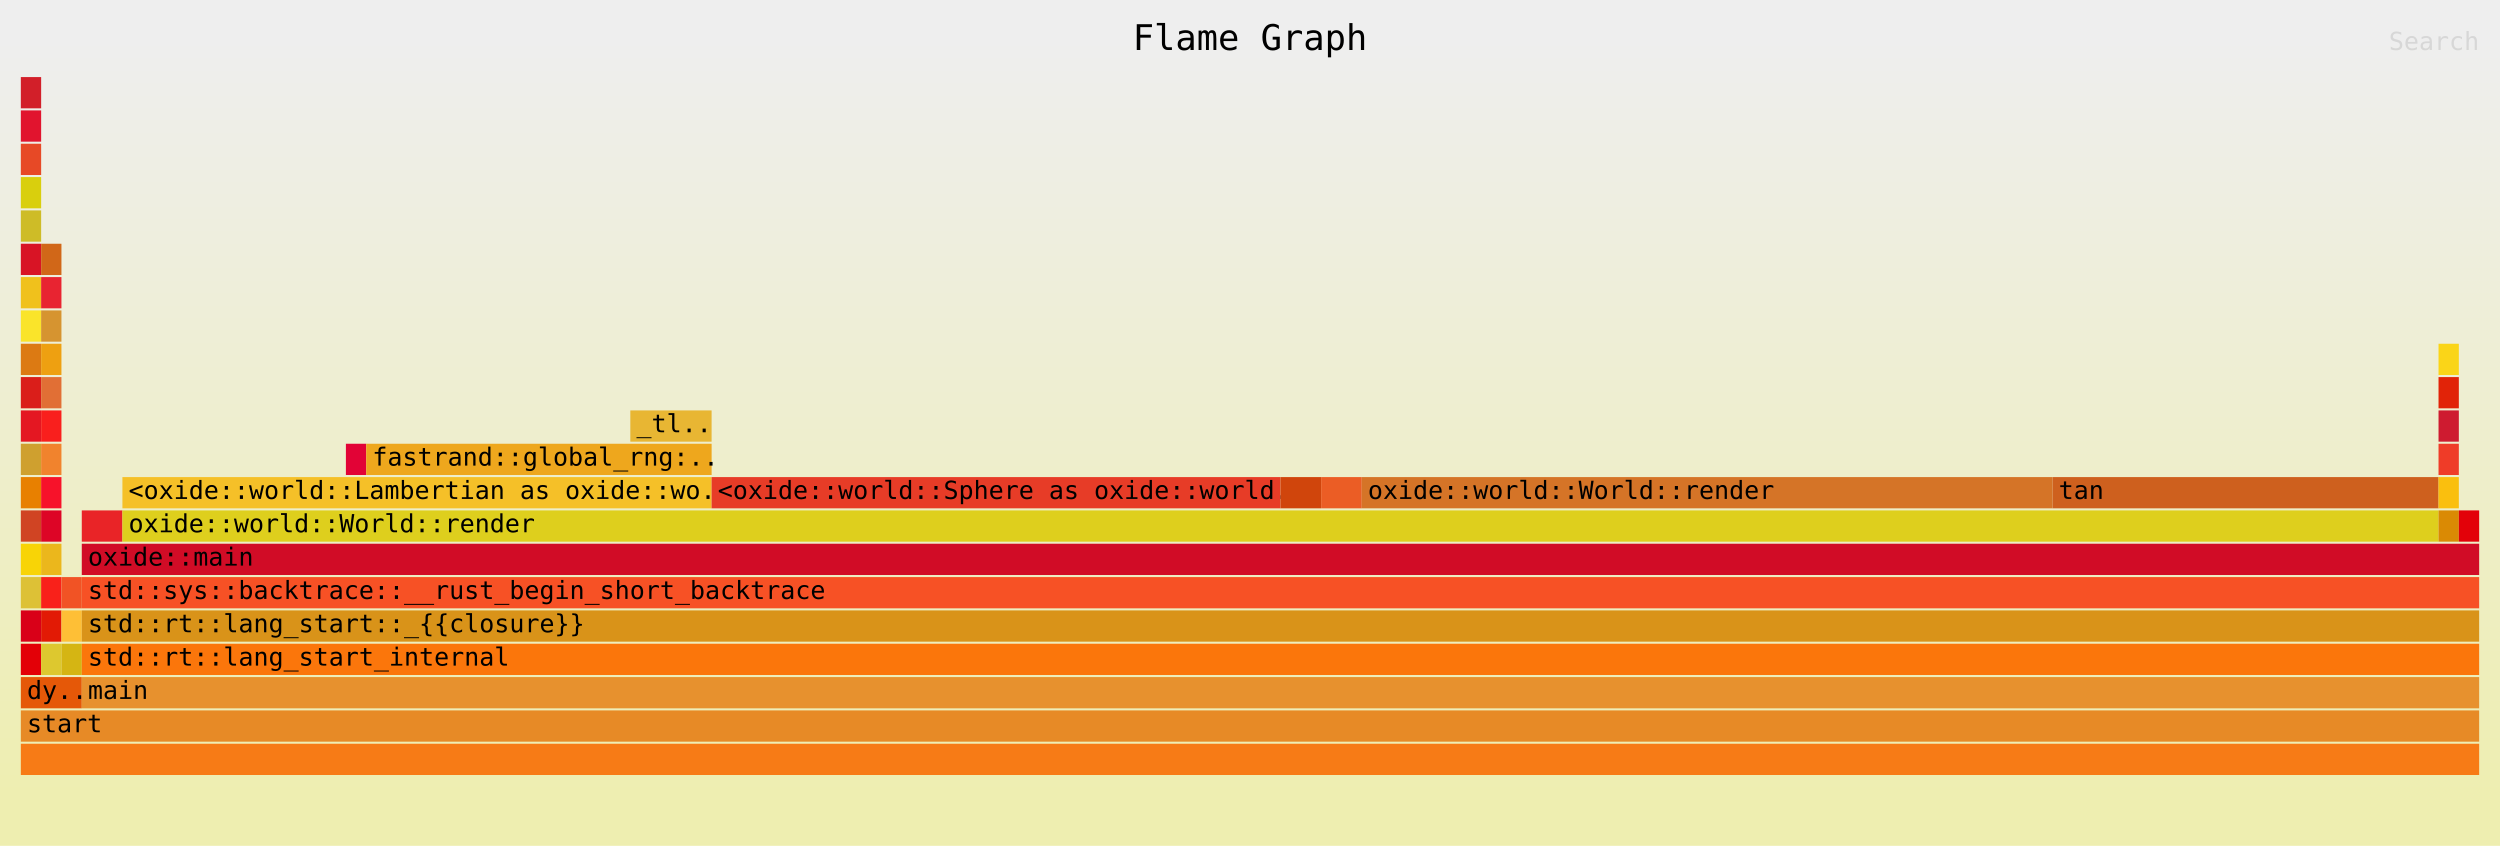
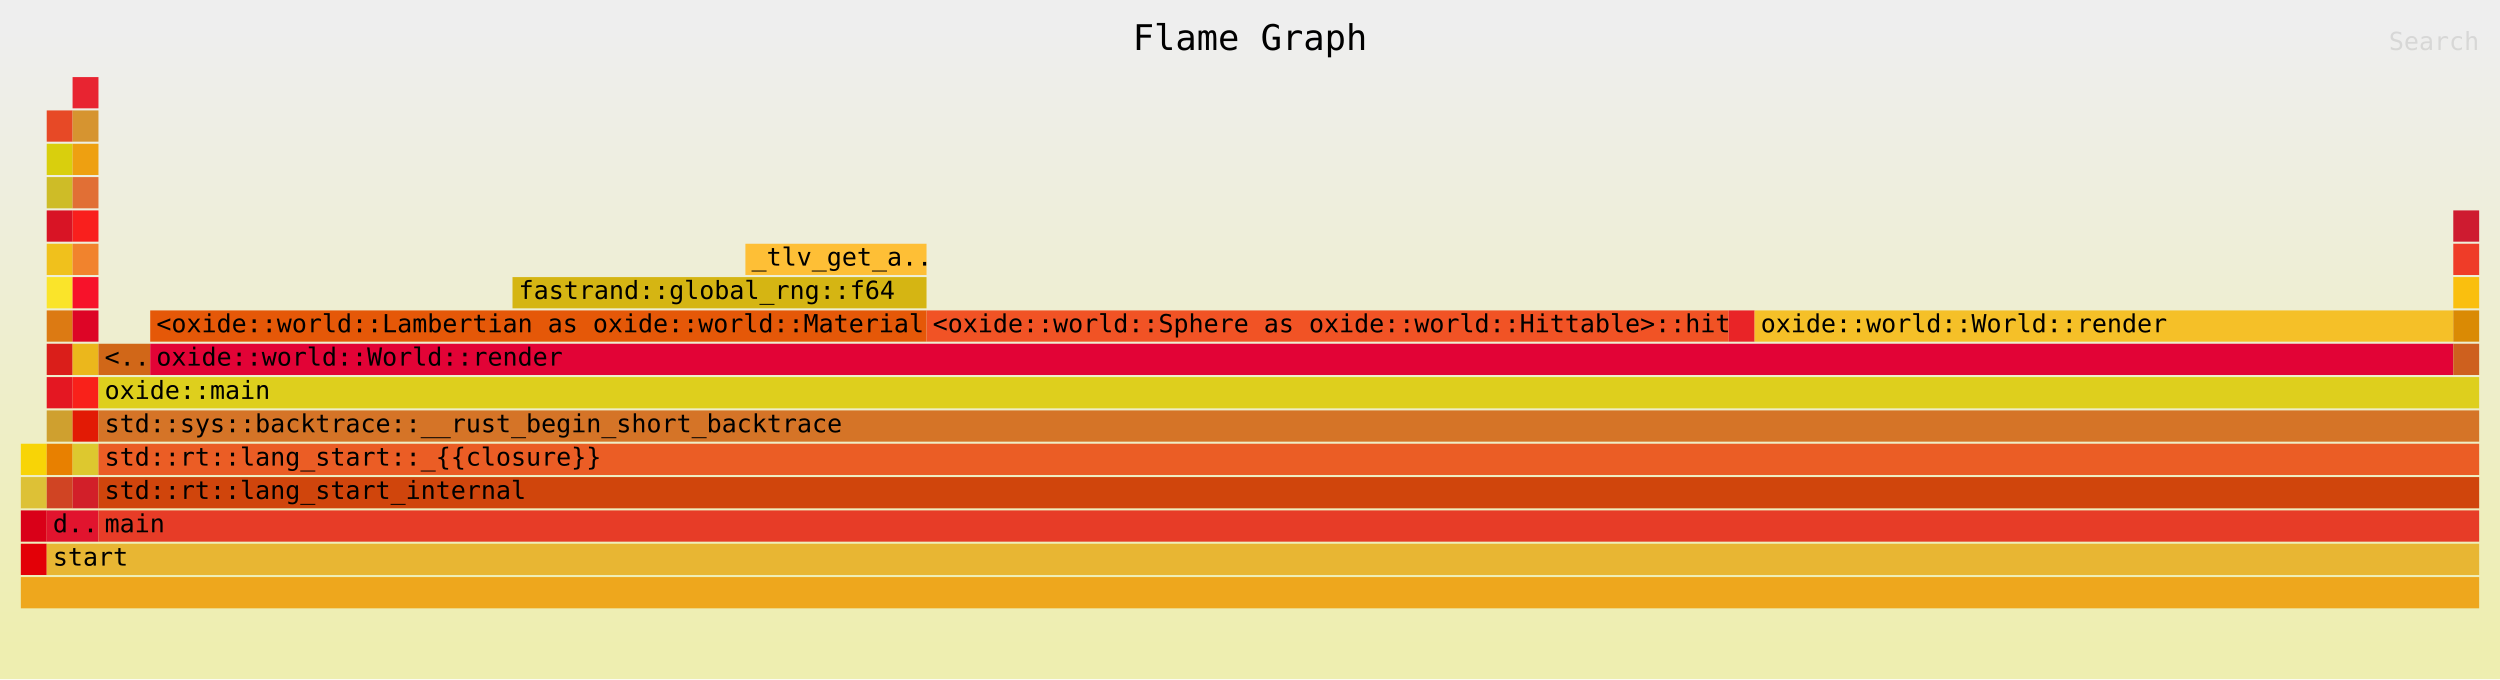
- <svg xmlns="http://www.w3.org/2000/svg" xmlns:ns1="http://github.com/jonhoo/inferno" version="1.1" width="1200" height="406" viewBox="0 0 1200 406">
+ <svg xmlns="http://www.w3.org/2000/svg" xmlns:ns1="http://github.com/jonhoo/inferno" version="1.1" width="1200" height="326" viewBox="0 0 1200 326">
  <defs>
    <linearGradient id="background" y1="0" y2="1" x1="0" x2="0">
      <stop stop-color="#eeeeee" offset="5%" />
      <stop stop-color="#eeeeb0" offset="95%" />
    </linearGradient>
  </defs>
  <style type="text/css">
text { font-family:monospace; font-size:12px }
#title { text-anchor:middle; font-size:17px; }
#matched { text-anchor:end; }
#search { text-anchor:end; opacity:0.1; cursor:pointer; }
#search:hover, #search.show { opacity:1; }
#subtitle { text-anchor:middle; font-color:rgb(160,160,160); }
#unzoom { cursor:pointer; }
#frames &gt; *:hover { stroke:black; stroke-width:0.5; cursor:pointer; }
.hide { display:none; }
.parent { opacity:0.5; }
</style>
-   <rect x="0" y="0" width="100%" height="406" fill="url(#background)" />
+   <rect x="0" y="0" width="100%" height="326" fill="url(#background)" />
  <text id="title" fill="rgb(0,0,0)" x="50%" y="24.00">Flame Graph</text>
-   <text id="details" fill="rgb(0,0,0)" x="10" y="389.00"> </text>
+   <text id="details" fill="rgb(0,0,0)" x="10" y="309.00"> </text>
  <text id="unzoom" class="hide" fill="rgb(0,0,0)" x="10" y="24.00">Reset Zoom</text>
  <text id="search" fill="rgb(0,0,0)" x="1190" y="24.00">Search</text>
-   <text id="matched" fill="rgb(0,0,0)" x="1190" y="389.00"> </text>
-   <svg id="frames" x="10" width="1180" total_samples="121">
-     <g>
-       <rect x="0%" y="309" width="0.826%" height="15" fill="rgb(227,0,7)" ns1:x="0" ns1:w="1" />
-       <text x="0.25%" y="319.50" />
-     </g>
-     <g>
-       <rect x="0%" y="293" width="0.826%" height="15" fill="rgb(217,0,24)" ns1:x="0" ns1:w="1" />
-       <text x="0.25%" y="303.50" />
-     </g>
-     <g>
-       <rect x="0%" y="277" width="0.826%" height="15" fill="rgb(221,193,54)" ns1:x="0" ns1:w="1" />
+   <text id="matched" fill="rgb(0,0,0)" x="1190" y="309.00"> </text>
+   <svg id="frames" x="10" width="1180" total_samples="95">
+     <g>
+       <rect x="0%" y="261" width="1.053%" height="15" fill="rgb(227,0,7)" ns1:x="0" ns1:w="1" />
+       <text x="0.25%" y="271.50" />
+     </g>
+     <g>
+       <rect x="0%" y="245" width="1.053%" height="15" fill="rgb(217,0,24)" ns1:x="0" ns1:w="1" />
+       <text x="0.25%" y="255.50" />
+     </g>
+     <g>
+       <rect x="0%" y="229" width="1.053%" height="15" fill="rgb(221,193,54)" ns1:x="0" ns1:w="1" />
+       <text x="0.25%" y="239.50" />
+     </g>
+     <g>
+       <rect x="0%" y="213" width="1.053%" height="15" fill="rgb(248,212,6)" ns1:x="0" ns1:w="1" />
+       <text x="0.25%" y="223.50" />
+     </g>
+     <g>
+       <rect x="1.053%" y="229" width="1.053%" height="15" fill="rgb(208,68,35)" ns1:x="1" ns1:w="1" />
+       <text x="1.303%" y="239.50" />
+     </g>
+     <g>
+       <rect x="1.053%" y="213" width="1.053%" height="15" fill="rgb(232,128,0)" ns1:x="1" ns1:w="1" />
+       <text x="1.303%" y="223.50" />
+     </g>
+     <g>
+       <rect x="1.053%" y="197" width="1.053%" height="15" fill="rgb(207,160,47)" ns1:x="1" ns1:w="1" />
+       <text x="1.303%" y="207.50" />
+     </g>
+     <g>
+       <rect x="1.053%" y="181" width="1.053%" height="15" fill="rgb(228,23,34)" ns1:x="1" ns1:w="1" />
+       <text x="1.303%" y="191.50" />
+     </g>
+     <g>
+       <rect x="1.053%" y="165" width="1.053%" height="15" fill="rgb(218,30,26)" ns1:x="1" ns1:w="1" />
+       <text x="1.303%" y="175.50" />
+     </g>
+     <g>
+       <rect x="1.053%" y="149" width="1.053%" height="15" fill="rgb(220,122,19)" ns1:x="1" ns1:w="1" />
+       <text x="1.303%" y="159.50" />
+     </g>
+     <g>
+       <rect x="1.053%" y="133" width="1.053%" height="15" fill="rgb(250,228,42)" ns1:x="1" ns1:w="1" />
+       <text x="1.303%" y="143.50" />
+     </g>
+     <g>
+       <rect x="1.053%" y="117" width="1.053%" height="15" fill="rgb(240,193,28)" ns1:x="1" ns1:w="1" />
+       <text x="1.303%" y="127.50" />
+     </g>
+     <g>
+       <rect x="1.053%" y="101" width="1.053%" height="15" fill="rgb(216,20,37)" ns1:x="1" ns1:w="1" />
+       <text x="1.303%" y="111.50" />
+     </g>
+     <g>
+       <rect x="1.053%" y="85" width="1.053%" height="15" fill="rgb(206,188,39)" ns1:x="1" ns1:w="1" />
+       <text x="1.303%" y="95.50" />
+     </g>
+     <g>
+       <rect x="1.053%" y="69" width="1.053%" height="15" fill="rgb(217,207,13)" ns1:x="1" ns1:w="1" />
+       <text x="1.303%" y="79.50" />
+     </g>
+     <g>
+       <rect x="1.053%" y="53" width="1.053%" height="15" fill="rgb(231,73,38)" ns1:x="1" ns1:w="1" />
+       <text x="1.303%" y="63.50" />
+     </g>
+     <g>
+       <rect x="1.053%" y="245" width="2.105%" height="15" fill="rgb(225,20,46)" ns1:x="1" ns1:w="2" />
+       <text x="1.303%" y="255.50">d..</text>
+     </g>
+     <g>
+       <rect x="2.105%" y="229" width="1.053%" height="15" fill="rgb(210,31,41)" ns1:x="2" ns1:w="1" />
+       <text x="2.355%" y="239.50" />
+     </g>
+     <g>
+       <rect x="2.105%" y="213" width="1.053%" height="15" fill="rgb(221,200,47)" ns1:x="2" ns1:w="1" />
+       <text x="2.355%" y="223.50" />
+     </g>
+     <g>
+       <rect x="2.105%" y="197" width="1.053%" height="15" fill="rgb(226,26,5)" ns1:x="2" ns1:w="1" />
+       <text x="2.355%" y="207.50" />
+     </g>
+     <g>
+       <rect x="2.105%" y="181" width="1.053%" height="15" fill="rgb(249,33,26)" ns1:x="2" ns1:w="1" />
+       <text x="2.355%" y="191.50" />
+     </g>
+     <g>
+       <rect x="2.105%" y="165" width="1.053%" height="15" fill="rgb(235,183,28)" ns1:x="2" ns1:w="1" />
+       <text x="2.355%" y="175.50" />
+     </g>
+     <g>
+       <rect x="2.105%" y="149" width="1.053%" height="15" fill="rgb(221,5,38)" ns1:x="2" ns1:w="1" />
+       <text x="2.355%" y="159.50" />
+     </g>
+     <g>
+       <rect x="2.105%" y="133" width="1.053%" height="15" fill="rgb(247,18,42)" ns1:x="2" ns1:w="1" />
+       <text x="2.355%" y="143.50" />
+     </g>
+     <g>
+       <rect x="2.105%" y="117" width="1.053%" height="15" fill="rgb(241,131,45)" ns1:x="2" ns1:w="1" />
+       <text x="2.355%" y="127.50" />
+     </g>
+     <g>
+       <rect x="2.105%" y="101" width="1.053%" height="15" fill="rgb(249,31,29)" ns1:x="2" ns1:w="1" />
+       <text x="2.355%" y="111.50" />
+     </g>
+     <g>
+       <rect x="2.105%" y="85" width="1.053%" height="15" fill="rgb(225,111,53)" ns1:x="2" ns1:w="1" />
+       <text x="2.355%" y="95.50" />
+     </g>
+     <g>
+       <rect x="2.105%" y="69" width="1.053%" height="15" fill="rgb(238,160,17)" ns1:x="2" ns1:w="1" />
+       <text x="2.355%" y="79.50" />
+     </g>
+     <g>
+       <rect x="2.105%" y="53" width="1.053%" height="15" fill="rgb(214,148,48)" ns1:x="2" ns1:w="1" />
+       <text x="2.355%" y="63.50" />
+     </g>
+     <g>
+       <rect x="2.105%" y="37" width="1.053%" height="15" fill="rgb(232,36,49)" ns1:x="2" ns1:w="1" />
+       <text x="2.355%" y="47.50" />
+     </g>
+     <g>
+       <rect x="3.158%" y="165" width="2.105%" height="15" fill="rgb(209,103,24)" ns1:x="3" ns1:w="2" />
+       <text x="3.408%" y="175.50">&lt;..</text>
+     </g>
+     <g>
+       <rect x="5.263%" y="149" width="31.579%" height="15" fill="rgb(229,88,8)" ns1:x="5" ns1:w="30" />
+       <text x="5.513%" y="159.50">&lt;oxide::world::Lambertian as oxide::world::Material..</text>
+     </g>
+     <g>
+       <rect x="20%" y="133" width="16.842%" height="15" fill="rgb(213,181,19)" ns1:x="19" ns1:w="16" />
+       <text x="20.25%" y="143.50">fastrand::global_rng::f64</text>
+     </g>
+     <g>
+       <rect x="29.474%" y="117" width="7.368%" height="15" fill="rgb(254,191,54)" ns1:x="28" ns1:w="7" />
+       <text x="29.724%" y="127.50">_tlv_get_a..</text>
+     </g>
+     <g>
+       <rect x="36.842%" y="149" width="32.632%" height="15" fill="rgb(241,83,37)" ns1:x="35" ns1:w="31" />
+       <text x="37.092%" y="159.50">&lt;oxide::world::Sphere as oxide::world::Hittable&gt;::hit</text>
+     </g>
+     <g>
+       <rect x="69.474%" y="149" width="1.053%" height="15" fill="rgb(233,36,39)" ns1:x="66" ns1:w="1" />
+       <text x="69.724%" y="159.50" />
+     </g>
+     <g>
+       <rect x="5.263%" y="165" width="93.684%" height="15" fill="rgb(226,3,54)" ns1:x="5" ns1:w="89" />
+       <text x="5.513%" y="175.50">oxide::world::World::render</text>
+     </g>
+     <g>
+       <rect x="70.526%" y="149" width="28.421%" height="15" fill="rgb(245,192,40)" ns1:x="67" ns1:w="27" />
+       <text x="70.776%" y="159.50">oxide::world::World::render</text>
+     </g>
+     <g>
+       <rect x="0%" y="277" width="100%" height="15" fill="rgb(238,167,29)" ns1:x="0" ns1:w="95" />
      <text x="0.25%" y="287.50" />
    </g>
    <g>
-       <rect x="0%" y="261" width="0.826%" height="15" fill="rgb(248,212,6)" ns1:x="0" ns1:w="1" />
-       <text x="0.25%" y="271.50" />
-     </g>
-     <g>
-       <rect x="0%" y="245" width="0.826%" height="15" fill="rgb(208,68,35)" ns1:x="0" ns1:w="1" />
-       <text x="0.25%" y="255.50" />
-     </g>
-     <g>
-       <rect x="0%" y="229" width="0.826%" height="15" fill="rgb(232,128,0)" ns1:x="0" ns1:w="1" />
-       <text x="0.25%" y="239.50" />
-     </g>
-     <g>
-       <rect x="0%" y="213" width="0.826%" height="15" fill="rgb(207,160,47)" ns1:x="0" ns1:w="1" />
-       <text x="0.25%" y="223.50" />
-     </g>
-     <g>
-       <rect x="0%" y="197" width="0.826%" height="15" fill="rgb(228,23,34)" ns1:x="0" ns1:w="1" />
-       <text x="0.25%" y="207.50" />
-     </g>
-     <g>
-       <rect x="0%" y="181" width="0.826%" height="15" fill="rgb(218,30,26)" ns1:x="0" ns1:w="1" />
-       <text x="0.25%" y="191.50" />
-     </g>
-     <g>
-       <rect x="0%" y="165" width="0.826%" height="15" fill="rgb(220,122,19)" ns1:x="0" ns1:w="1" />
-       <text x="0.25%" y="175.50" />
-     </g>
-     <g>
-       <rect x="0%" y="149" width="0.826%" height="15" fill="rgb(250,228,42)" ns1:x="0" ns1:w="1" />
-       <text x="0.25%" y="159.50" />
-     </g>
-     <g>
-       <rect x="0%" y="133" width="0.826%" height="15" fill="rgb(240,193,28)" ns1:x="0" ns1:w="1" />
-       <text x="0.25%" y="143.50" />
-     </g>
-     <g>
-       <rect x="0%" y="117" width="0.826%" height="15" fill="rgb(216,20,37)" ns1:x="0" ns1:w="1" />
-       <text x="0.25%" y="127.50" />
-     </g>
-     <g>
-       <rect x="0%" y="101" width="0.826%" height="15" fill="rgb(206,188,39)" ns1:x="0" ns1:w="1" />
-       <text x="0.25%" y="111.50" />
-     </g>
-     <g>
-       <rect x="0%" y="85" width="0.826%" height="15" fill="rgb(217,207,13)" ns1:x="0" ns1:w="1" />
-       <text x="0.25%" y="95.50" />
-     </g>
-     <g>
-       <rect x="0%" y="69" width="0.826%" height="15" fill="rgb(231,73,38)" ns1:x="0" ns1:w="1" />
-       <text x="0.25%" y="79.50" />
-     </g>
-     <g>
-       <rect x="0%" y="53" width="0.826%" height="15" fill="rgb(225,20,46)" ns1:x="0" ns1:w="1" />
-       <text x="0.25%" y="63.50" />
-     </g>
-     <g>
-       <rect x="0%" y="37" width="0.826%" height="15" fill="rgb(210,31,41)" ns1:x="0" ns1:w="1" />
-       <text x="0.25%" y="47.50" />
-     </g>
-     <g>
-       <rect x="0.826%" y="309" width="0.826%" height="15" fill="rgb(221,200,47)" ns1:x="1" ns1:w="1" />
-       <text x="1.076%" y="319.50" />
-     </g>
-     <g>
-       <rect x="0.826%" y="293" width="0.826%" height="15" fill="rgb(226,26,5)" ns1:x="1" ns1:w="1" />
-       <text x="1.076%" y="303.50" />
-     </g>
-     <g>
-       <rect x="0.826%" y="277" width="0.826%" height="15" fill="rgb(249,33,26)" ns1:x="1" ns1:w="1" />
-       <text x="1.076%" y="287.50" />
-     </g>
-     <g>
-       <rect x="0.826%" y="261" width="0.826%" height="15" fill="rgb(235,183,28)" ns1:x="1" ns1:w="1" />
-       <text x="1.076%" y="271.50" />
-     </g>
-     <g>
-       <rect x="0.826%" y="245" width="0.826%" height="15" fill="rgb(221,5,38)" ns1:x="1" ns1:w="1" />
-       <text x="1.076%" y="255.50" />
-     </g>
-     <g>
-       <rect x="0.826%" y="229" width="0.826%" height="15" fill="rgb(247,18,42)" ns1:x="1" ns1:w="1" />
-       <text x="1.076%" y="239.50" />
-     </g>
-     <g>
-       <rect x="0.826%" y="213" width="0.826%" height="15" fill="rgb(241,131,45)" ns1:x="1" ns1:w="1" />
-       <text x="1.076%" y="223.50" />
-     </g>
-     <g>
-       <rect x="0.826%" y="197" width="0.826%" height="15" fill="rgb(249,31,29)" ns1:x="1" ns1:w="1" />
-       <text x="1.076%" y="207.50" />
-     </g>
-     <g>
-       <rect x="0.826%" y="181" width="0.826%" height="15" fill="rgb(225,111,53)" ns1:x="1" ns1:w="1" />
-       <text x="1.076%" y="191.50" />
-     </g>
-     <g>
-       <rect x="0.826%" y="165" width="0.826%" height="15" fill="rgb(238,160,17)" ns1:x="1" ns1:w="1" />
-       <text x="1.076%" y="175.50" />
-     </g>
-     <g>
-       <rect x="0.826%" y="149" width="0.826%" height="15" fill="rgb(214,148,48)" ns1:x="1" ns1:w="1" />
-       <text x="1.076%" y="159.50" />
-     </g>
-     <g>
-       <rect x="0.826%" y="133" width="0.826%" height="15" fill="rgb(232,36,49)" ns1:x="1" ns1:w="1" />
-       <text x="1.076%" y="143.50" />
-     </g>
-     <g>
-       <rect x="0.826%" y="117" width="0.826%" height="15" fill="rgb(209,103,24)" ns1:x="1" ns1:w="1" />
-       <text x="1.076%" y="127.50" />
-     </g>
-     <g>
-       <rect x="0%" y="325" width="2.479%" height="15" fill="rgb(229,88,8)" ns1:x="0" ns1:w="3" />
-       <text x="0.25%" y="335.50">dy..</text>
-     </g>
-     <g>
-       <rect x="1.653%" y="309" width="0.826%" height="15" fill="rgb(213,181,19)" ns1:x="2" ns1:w="1" />
-       <text x="1.903%" y="319.50" />
-     </g>
-     <g>
-       <rect x="1.653%" y="293" width="0.826%" height="15" fill="rgb(254,191,54)" ns1:x="2" ns1:w="1" />
-       <text x="1.903%" y="303.50" />
-     </g>
-     <g>
-       <rect x="1.653%" y="277" width="0.826%" height="15" fill="rgb(241,83,37)" ns1:x="2" ns1:w="1" />
-       <text x="1.903%" y="287.50" />
-     </g>
-     <g>
-       <rect x="2.479%" y="245" width="1.653%" height="15" fill="rgb(233,36,39)" ns1:x="3" ns1:w="2" />
-       <text x="2.729%" y="255.50" />
-     </g>
-     <g>
-       <rect x="13.223%" y="213" width="0.826%" height="15" fill="rgb(226,3,54)" ns1:x="16" ns1:w="1" />
-       <text x="13.473%" y="223.50" />
-     </g>
-     <g>
-       <rect x="4.132%" y="229" width="23.967%" height="15" fill="rgb(245,192,40)" ns1:x="5" ns1:w="29" />
-       <text x="4.382%" y="239.50">&lt;oxide::world::Lambertian as oxide::wo..</text>
-     </g>
-     <g>
-       <rect x="14.05%" y="213" width="14.05%" height="15" fill="rgb(238,167,29)" ns1:x="17" ns1:w="17" />
-       <text x="14.3%" y="223.50">fastrand::global_rng:..</text>
-     </g>
-     <g>
-       <rect x="24.793%" y="197" width="3.306%" height="15" fill="rgb(232,182,51)" ns1:x="30" ns1:w="4" />
-       <text x="25.043%" y="207.50">_tl..</text>
-     </g>
-     <g>
-       <rect x="28.099%" y="229" width="23.14%" height="15" fill="rgb(231,60,39)" ns1:x="34" ns1:w="28" />
-       <text x="28.349%" y="239.50">&lt;oxide::world::Sphere as oxide::world..</text>
-     </g>
-     <g>
-       <rect x="51.24%" y="229" width="1.653%" height="15" fill="rgb(208,69,12)" ns1:x="62" ns1:w="2" />
-       <text x="51.49%" y="239.50" />
-     </g>
-     <g>
-       <rect x="52.893%" y="229" width="1.653%" height="15" fill="rgb(235,93,37)" ns1:x="64" ns1:w="2" />
-       <text x="53.143%" y="239.50" />
-     </g>
-     <g>
-       <rect x="54.545%" y="229" width="28.099%" height="15" fill="rgb(213,116,39)" ns1:x="66" ns1:w="34" />
-       <text x="54.795%" y="239.50">oxide::world::World::render</text>
-     </g>
-     <g>
-       <rect x="4.132%" y="245" width="94.215%" height="15" fill="rgb(222,207,29)" ns1:x="5" ns1:w="114" />
-       <text x="4.382%" y="255.50">oxide::world::World::render</text>
-     </g>
-     <g>
-       <rect x="82.645%" y="229" width="15.703%" height="15" fill="rgb(206,96,30)" ns1:x="100" ns1:w="19" />
-       <text x="82.895%" y="239.50">tan</text>
-     </g>
-     <g>
-       <rect x="98.347%" y="245" width="0.826%" height="15" fill="rgb(218,138,4)" ns1:x="119" ns1:w="1" />
-       <text x="98.597%" y="255.50" />
-     </g>
-     <g>
-       <rect x="98.347%" y="229" width="0.826%" height="15" fill="rgb(250,191,14)" ns1:x="119" ns1:w="1" />
-       <text x="98.597%" y="239.50" />
-     </g>
-     <g>
-       <rect x="98.347%" y="213" width="0.826%" height="15" fill="rgb(239,60,40)" ns1:x="119" ns1:w="1" />
-       <text x="98.597%" y="223.50" />
-     </g>
-     <g>
-       <rect x="98.347%" y="197" width="0.826%" height="15" fill="rgb(206,27,48)" ns1:x="119" ns1:w="1" />
-       <text x="98.597%" y="207.50" />
-     </g>
-     <g>
-       <rect x="98.347%" y="181" width="0.826%" height="15" fill="rgb(225,35,8)" ns1:x="119" ns1:w="1" />
-       <text x="98.597%" y="191.50" />
-     </g>
-     <g>
-       <rect x="98.347%" y="165" width="0.826%" height="15" fill="rgb(250,213,24)" ns1:x="119" ns1:w="1" />
-       <text x="98.597%" y="175.50" />
-     </g>
-     <g>
-       <rect x="0%" y="357" width="100%" height="15" fill="rgb(247,123,22)" ns1:x="0" ns1:w="121" />
-       <text x="0.25%" y="367.50" />
-     </g>
-     <g>
-       <rect x="0%" y="341" width="100%" height="15" fill="rgb(231,138,38)" ns1:x="0" ns1:w="121" />
-       <text x="0.25%" y="351.50">start</text>
-     </g>
-     <g>
-       <rect x="2.479%" y="325" width="97.521%" height="15" fill="rgb(231,145,46)" ns1:x="3" ns1:w="118" />
-       <text x="2.729%" y="335.50">main</text>
-     </g>
-     <g>
-       <rect x="2.479%" y="309" width="97.521%" height="15" fill="rgb(251,118,11)" ns1:x="3" ns1:w="118" />
-       <text x="2.729%" y="319.50">std::rt::lang_start_internal</text>
-     </g>
-     <g>
-       <rect x="2.479%" y="293" width="97.521%" height="15" fill="rgb(217,147,25)" ns1:x="3" ns1:w="118" />
-       <text x="2.729%" y="303.50">std::rt::lang_start::_{{closure}}</text>
-     </g>
-     <g>
-       <rect x="2.479%" y="277" width="97.521%" height="15" fill="rgb(247,81,37)" ns1:x="3" ns1:w="118" />
-       <text x="2.729%" y="287.50">std::sys::backtrace::__rust_begin_short_backtrace</text>
-     </g>
-     <g>
-       <rect x="2.479%" y="261" width="97.521%" height="15" fill="rgb(209,12,38)" ns1:x="3" ns1:w="118" />
-       <text x="2.729%" y="271.50">oxide::main</text>
-     </g>
-     <g>
-       <rect x="99.174%" y="245" width="0.826%" height="15" fill="rgb(227,1,9)" ns1:x="120" ns1:w="1" />
-       <text x="99.424%" y="255.50" />
+       <rect x="1.053%" y="261" width="98.947%" height="15" fill="rgb(232,182,51)" ns1:x="1" ns1:w="94" />
+       <text x="1.303%" y="271.50">start</text>
+     </g>
+     <g>
+       <rect x="3.158%" y="245" width="96.842%" height="15" fill="rgb(231,60,39)" ns1:x="3" ns1:w="92" />
+       <text x="3.408%" y="255.50">main</text>
+     </g>
+     <g>
+       <rect x="3.158%" y="229" width="96.842%" height="15" fill="rgb(208,69,12)" ns1:x="3" ns1:w="92" />
+       <text x="3.408%" y="239.50">std::rt::lang_start_internal</text>
+     </g>
+     <g>
+       <rect x="3.158%" y="213" width="96.842%" height="15" fill="rgb(235,93,37)" ns1:x="3" ns1:w="92" />
+       <text x="3.408%" y="223.50">std::rt::lang_start::_{{closure}}</text>
+     </g>
+     <g>
+       <rect x="3.158%" y="197" width="96.842%" height="15" fill="rgb(213,116,39)" ns1:x="3" ns1:w="92" />
+       <text x="3.408%" y="207.50">std::sys::backtrace::__rust_begin_short_backtrace</text>
+     </g>
+     <g>
+       <rect x="3.158%" y="181" width="96.842%" height="15" fill="rgb(222,207,29)" ns1:x="3" ns1:w="92" />
+       <text x="3.408%" y="191.50">oxide::main</text>
+     </g>
+     <g>
+       <rect x="98.947%" y="165" width="1.053%" height="15" fill="rgb(206,96,30)" ns1:x="94" ns1:w="1" />
+       <text x="99.197%" y="175.50" />
+     </g>
+     <g>
+       <rect x="98.947%" y="149" width="1.053%" height="15" fill="rgb(218,138,4)" ns1:x="94" ns1:w="1" />
+       <text x="99.197%" y="159.50" />
+     </g>
+     <g>
+       <rect x="98.947%" y="133" width="1.053%" height="15" fill="rgb(250,191,14)" ns1:x="94" ns1:w="1" />
+       <text x="99.197%" y="143.50" />
+     </g>
+     <g>
+       <rect x="98.947%" y="117" width="1.053%" height="15" fill="rgb(239,60,40)" ns1:x="94" ns1:w="1" />
+       <text x="99.197%" y="127.50" />
+     </g>
+     <g>
+       <rect x="98.947%" y="101" width="1.053%" height="15" fill="rgb(206,27,48)" ns1:x="94" ns1:w="1" />
+       <text x="99.197%" y="111.50" />
    </g>
  </svg>
</svg>
